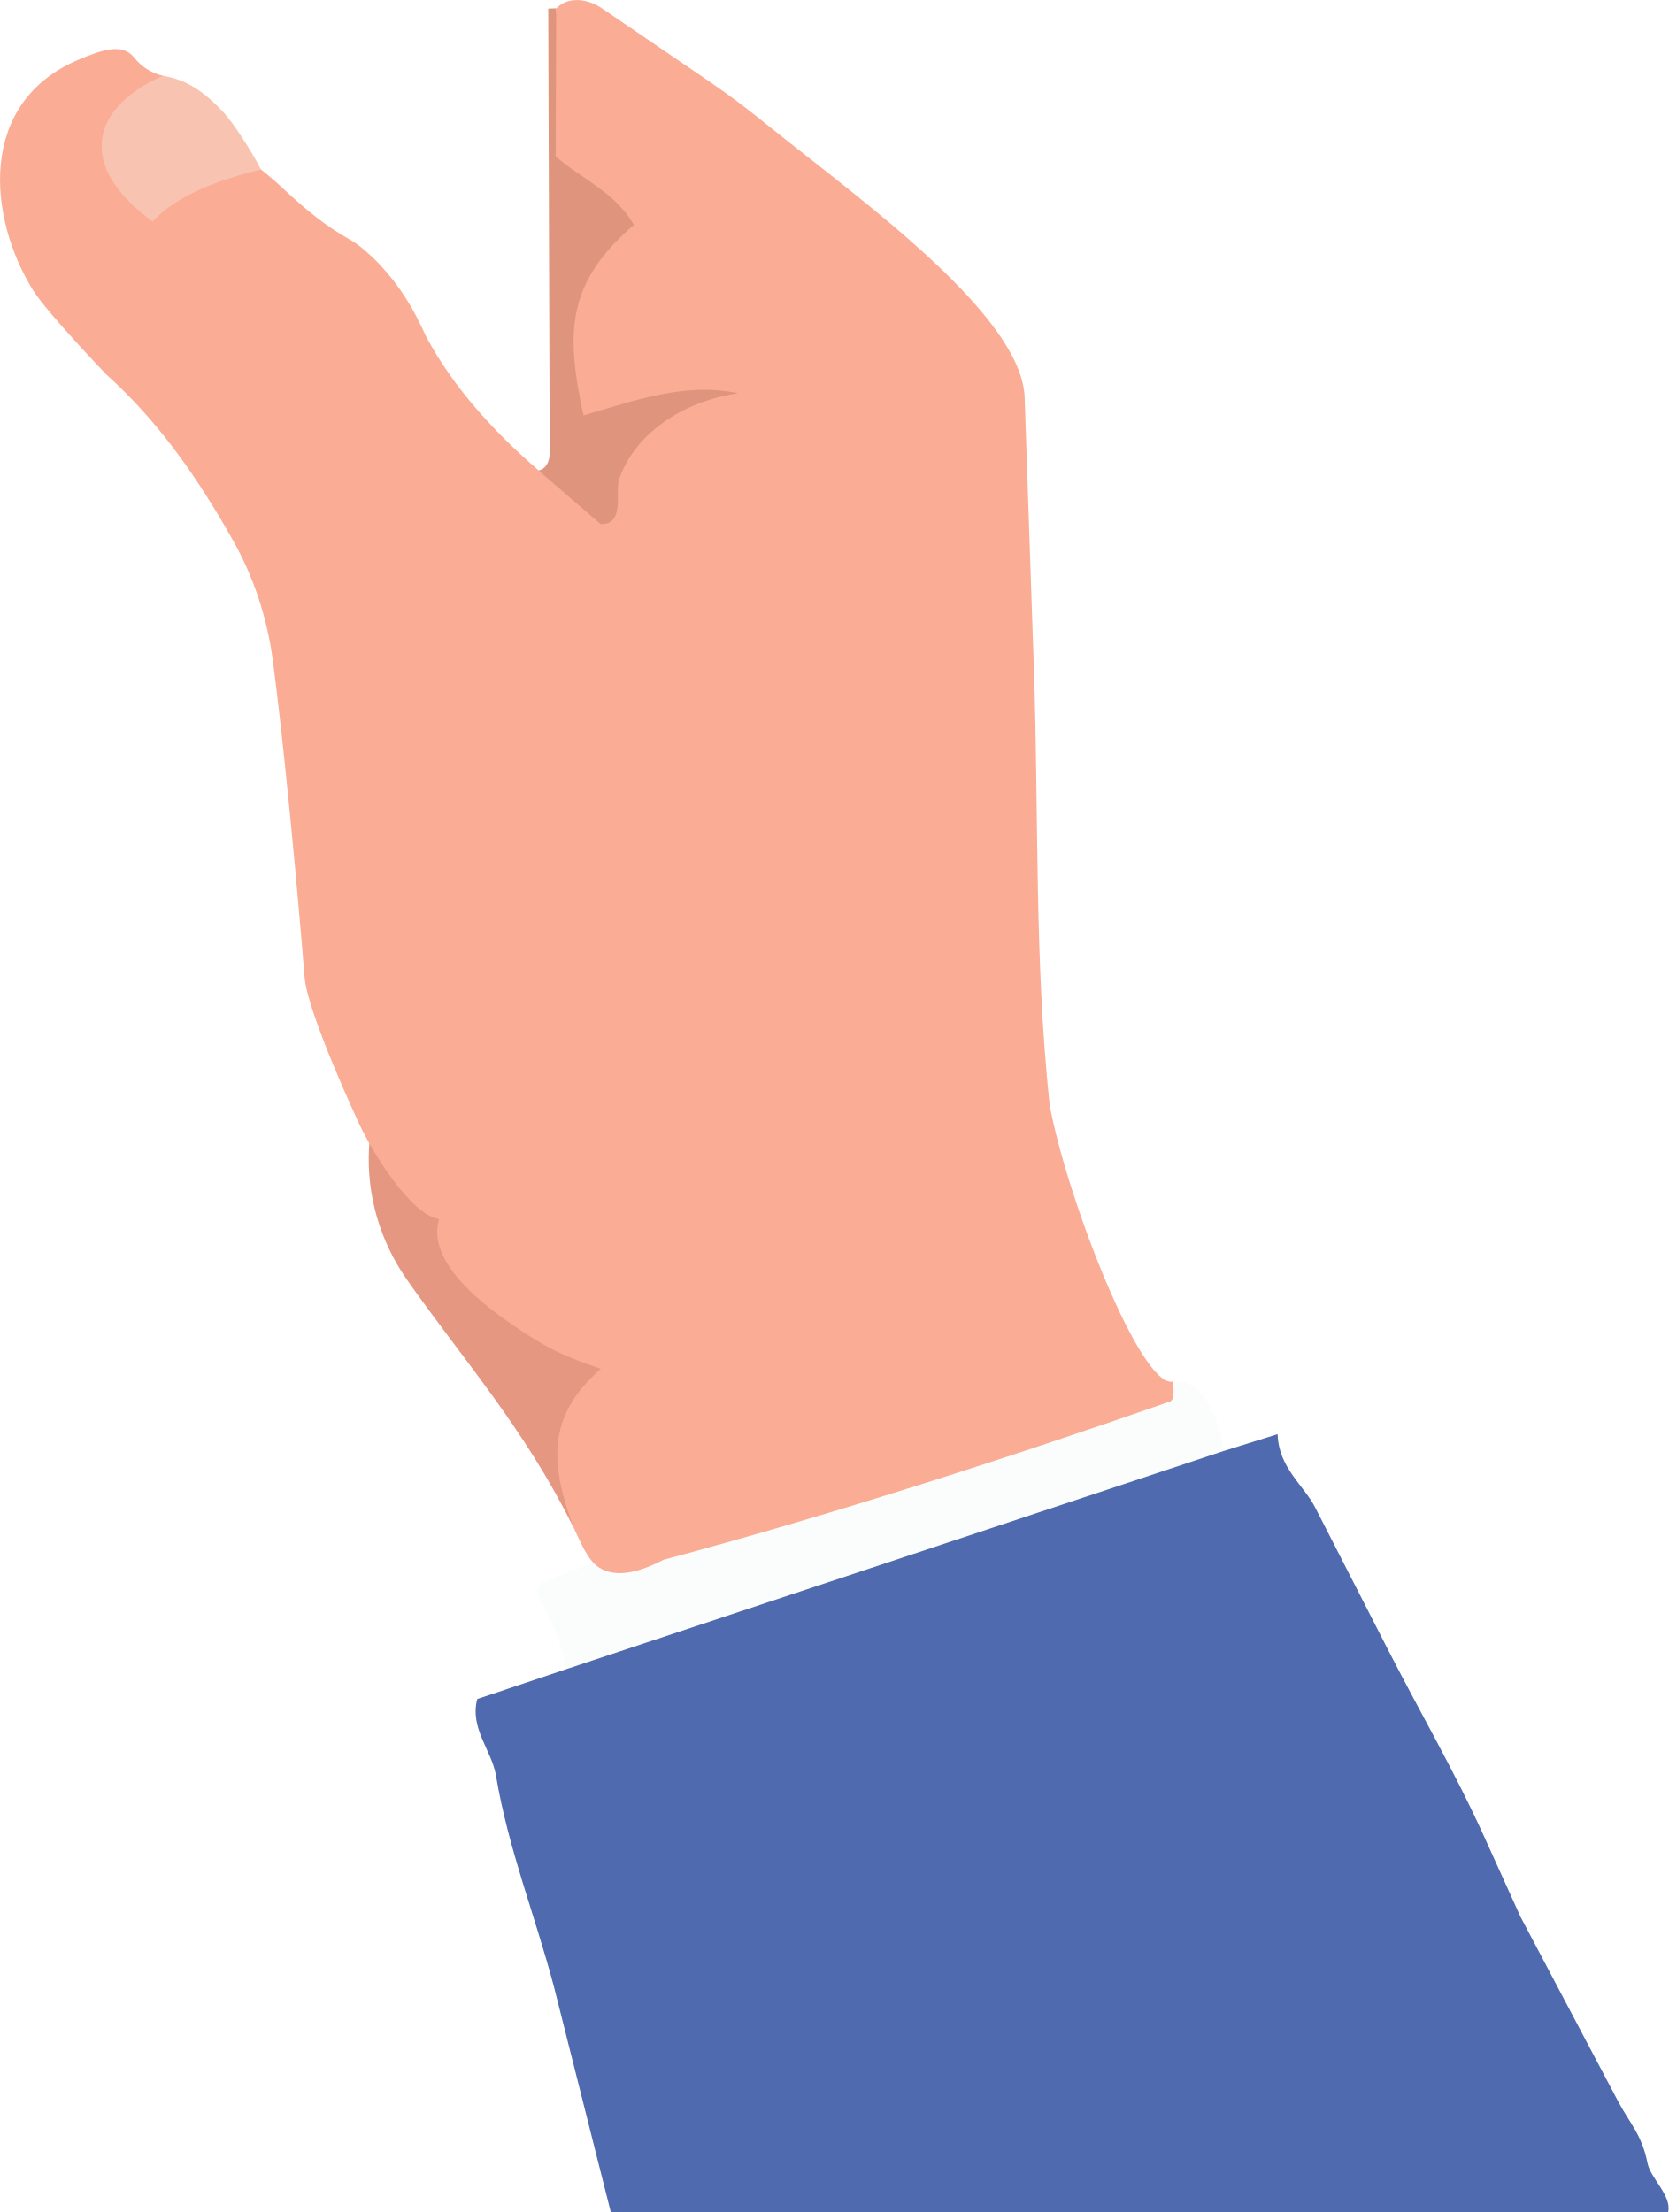
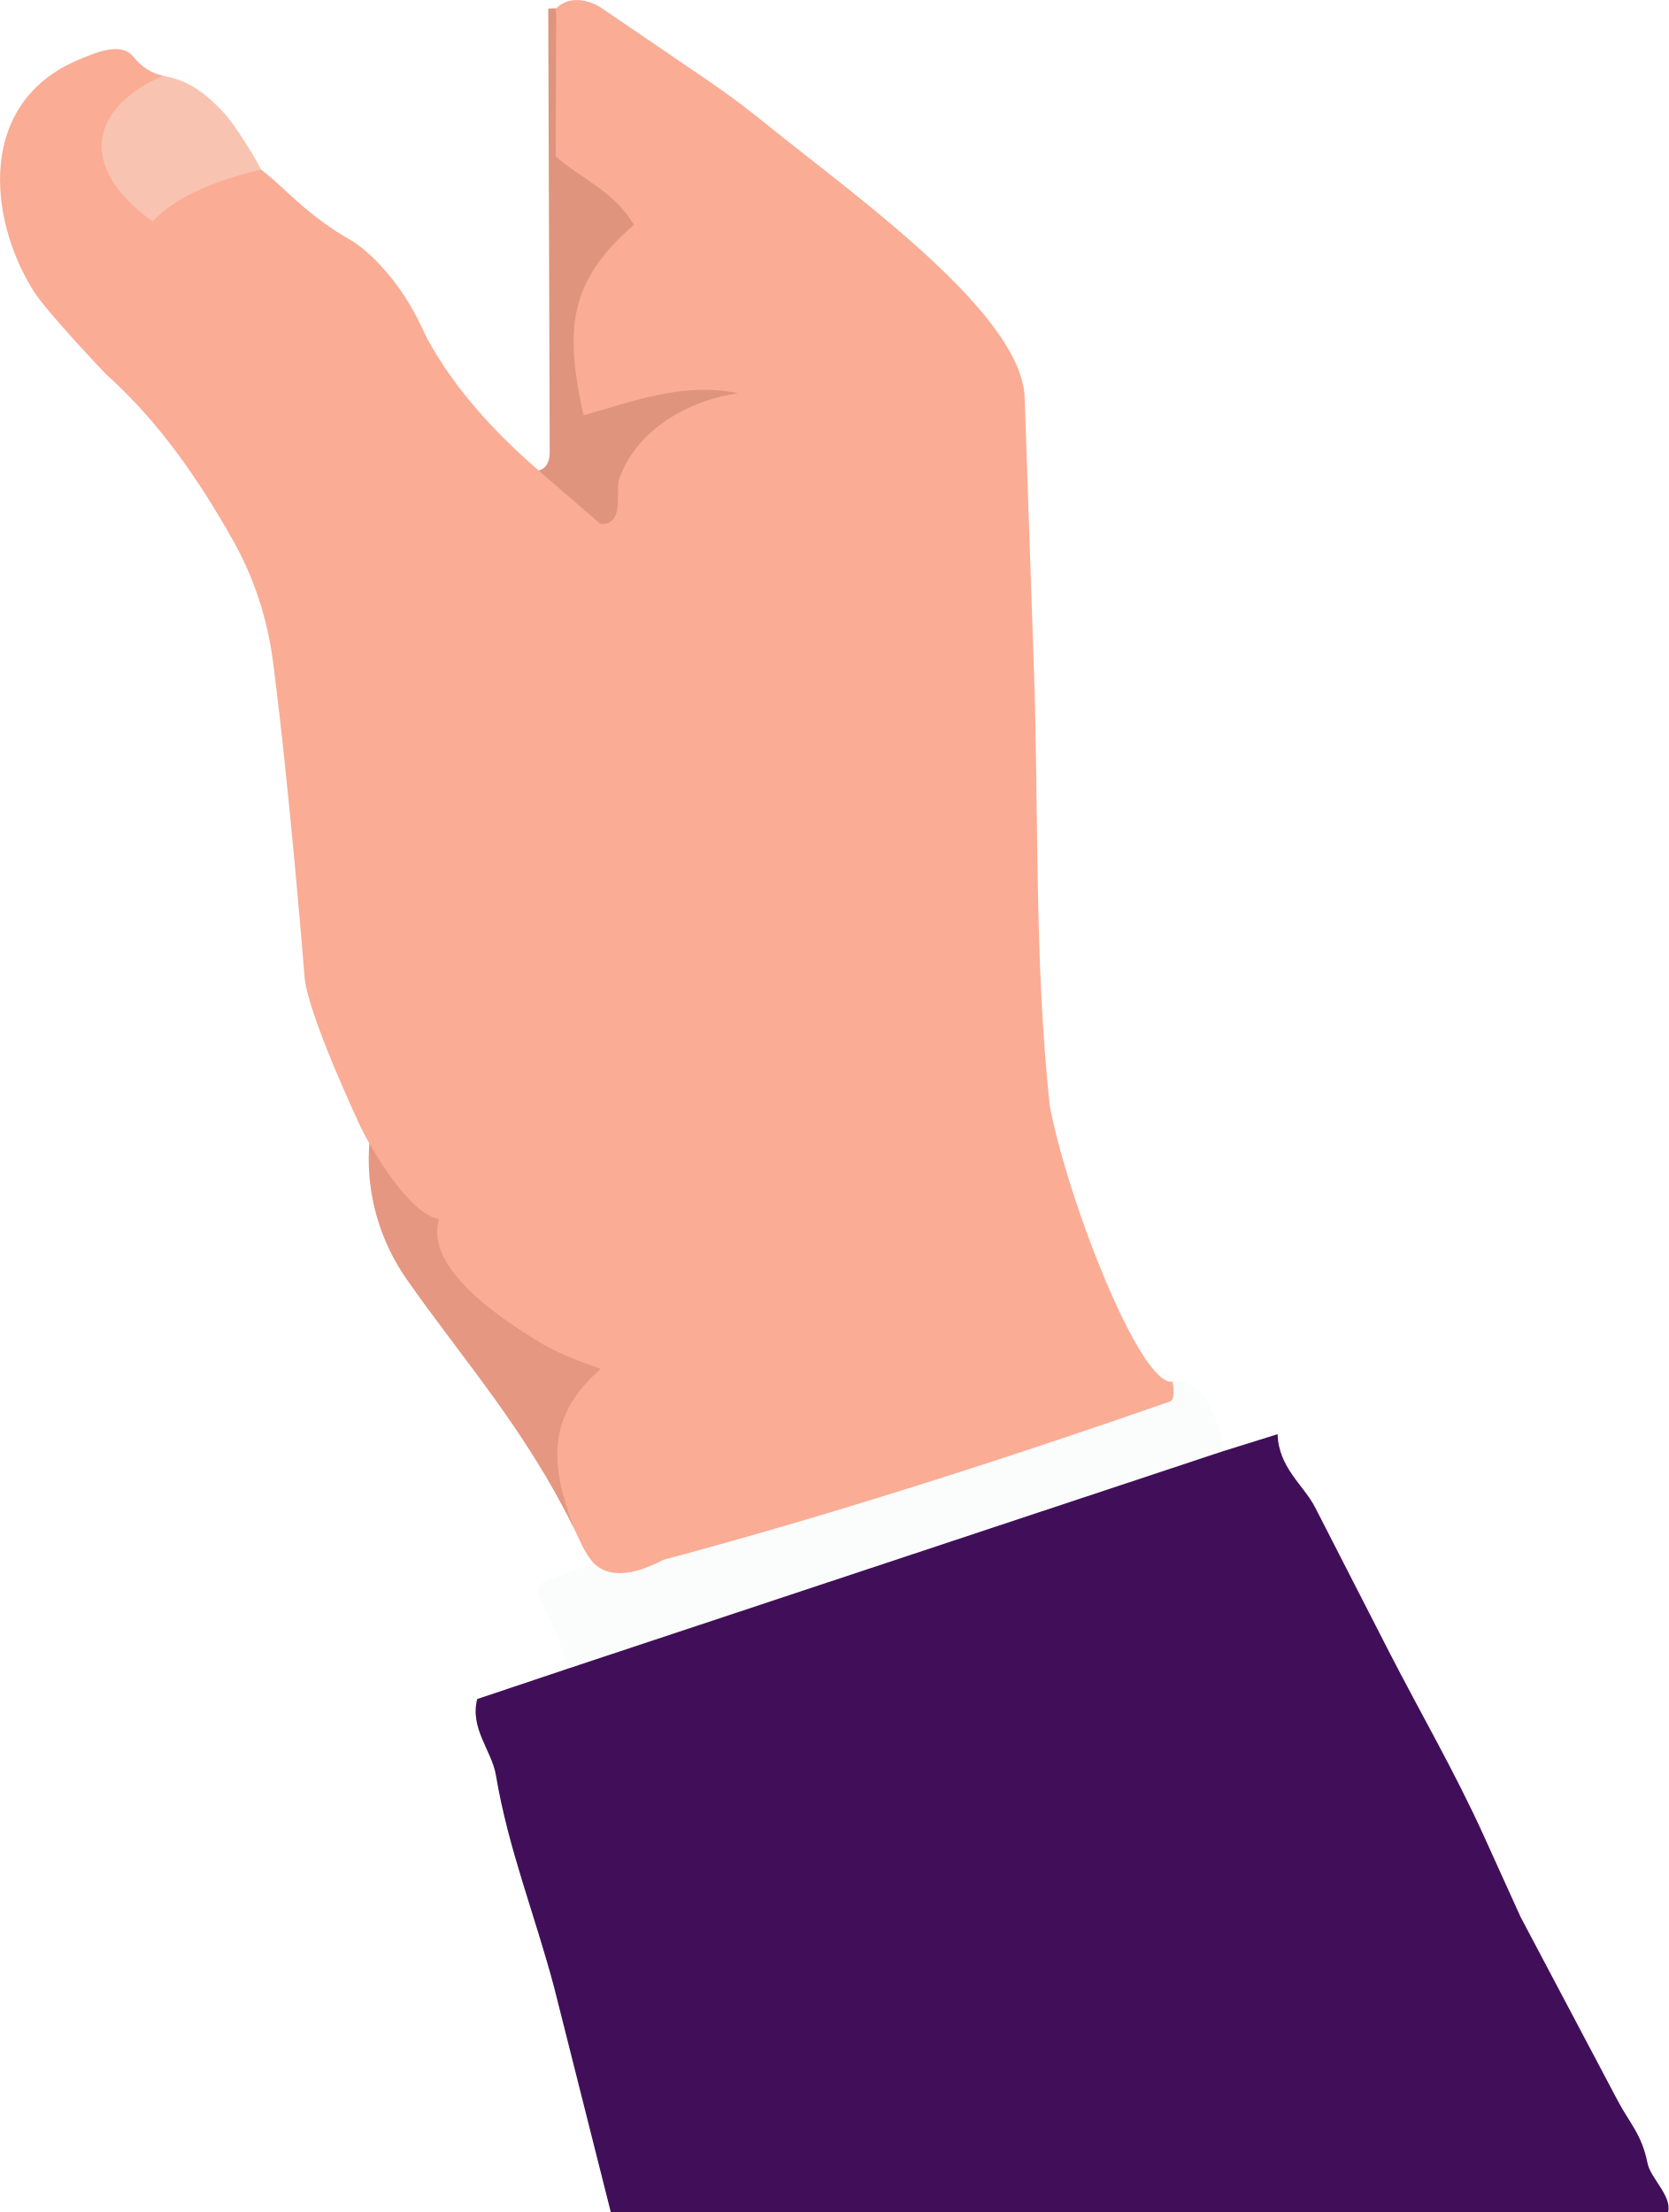
<svg xmlns="http://www.w3.org/2000/svg" id="Ebene_1" data-name="Ebene 1" viewBox="0 0 184.41 244.54">
  <defs>
    <style>
      .cls-1 {
        fill: #fbfdfc;
      }

      .cls-2 {
        fill: #f8c4b1;
      }

      .cls-3 {
        fill: #faac95;
      }

      .cls-4 {
-         fill: #4f6aae;
+         fill: #410f59;
      }

      .cls-5 {
        fill: #df947e;
      }

      .cls-6 {
        fill: #e59781;
      }
    </style>
  </defs>
  <path class="cls-4" d="M184.36,244.54h-116.85l-6.26-24.83c-2.12-8-5.06-15.26-6.44-23.48-.45-2.68-2.91-5.17-2.06-8.4l9.75-3.27.25-2.19c23.57-7.82,47.15-15.65,70.74-23.48l1.77,1.52,5.96-1.86c.11,3.72,2.89,5.63,4.16,8.12l8.11,15.84c3.56,6.94,7.31,13.36,10.52,20.44l4.06,8.96,10.75,20.33c1.3,2.47,2.66,3.72,3.29,6.91.33,1.66,2.69,3.59,2.28,5.39Z" />
  <path class="cls-1" d="M135.25,160.41l-72.75,24.15c-.27-2.78-1.51-5.05-3-8.22-.27-.57,0-1.25.59-1.47l5.49-2.12,64.03-20.01c3.03-.54,5.05,3.47,5.65,7.67Z" />
  <path class="cls-6" d="M63.41,168.9c-5.46-11.05-12.26-18.62-18.43-27.43-2.97-4.24-4.47-9.35-4.19-14.52.02-.39.04-.66.07-.76.56-2.17,6.3,4.26,8.08,4.36l-.42,4.21c4.71,8.1,12.68,13.74,22.62,15.73-8.8,6.17-7.97,8.12-7.74,18.4Z" />
  <path class="cls-2" d="M24.83,12.56c1.85,2.14,4.6,6.93,4.52,7.4l-8.48,3.25c-1.44.55-2.86,4.36-5.03,3.35l-5.94-6.76c-1.08-1.23-2.08-2.18-2.27-3.35-.27-1.75.66-3.1,2.18-4.19l5.66-4.44c2.39.9,4.94-.12,9.36,4.74Z" />
  <path class="cls-3" d="M129.6,152.74c-3.53.63-11.64-20.14-13.58-30.58-1.7-16.05-1.19-31.91-1.74-48.23l-1.02-29.97c-.31-9.15-18.24-21.94-27.96-29.76-2.42-1.95-4.29-3.41-6.92-5.21L66.58.95c-1.69-1.15-3.78-1.35-5.09-.03-.22,2.22-.35,4.47-.44,6.73.12,3.07.12,6.21,0,9.43l1.62,3.28c1.11,1.45,2.63,2.77,4.55,3.94-2.62,2.6-4.17,5.81-4.87,9.22,0,3.21.02,6.42.12,9.62.3,1.41.71,2.79,1.22,4.11,2.27.24,4.59-.08,6.95-.95-2.54,2.3-4.47,5.33-4.4,8.86-1.36-1.7-2.65-2.76-3.86-3.22-.48.97-1.4,1.12-2.83.08-4.89-4.22-9.39-9.12-12.4-14.72l-.6-1.26c-1.33-2.82-3.11-5.42-5.36-7.58-.84-.8-1.73-1.54-2.58-2.01-2.56-1.43-4.84-3.3-6.98-5.3-.84-.79-1.73-1.58-2.76-2.4-4.41,1.02-9.29,2.79-12,5.73-8.54-6.17-6.74-12.66,1.14-16.1h0c-1.28-.28-2.4-1.03-3.21-2.05-1.31-1.65-3.75-.73-6.07.25C-2.54,11.3-1.34,24.04,3.65,32.08c1.53,2.46,8.07,9.29,8.07,9.29,5.93,5.32,10.27,11.69,14.05,18.4,2.32,4.12,3.79,8.66,4.4,13.34,1.87,14.41,3.49,34.83,3.49,34.83.25,3.99,6.16,16.56,6.16,16.56,1.45,3.01,5.59,9.8,8.71,10.27-1.62,5.34,6.53,10.8,10.91,13.5,2.16,1.33,4.58,2.23,6.97,3.06-6.13,5.34-5.53,10.69-2.99,17.58.61,1.24,1.09,2.6,2.16,3.86,1.62,1.63,4.2,1.52,7.75-.33,18.02-4.8,38.38-11.34,55.99-17.5.52-.18.44-1.4.28-2.18Z" />
  <path class="cls-5" d="M59.53,52.02c.67-.15,1.23-.76,1.23-2.01l-.16-49.06.88-.03-.06,16.37c2.83,2.49,6.49,3.87,8.65,7.57-7.37,6.34-7.61,11.8-5.57,21.06,5.66-1.62,11.07-3.68,17.07-2.45-5.34.76-11.21,3.95-13.15,9.53-.44,1.27.7,5.05-2.04,4.93l-6.85-5.91Z" />
</svg>
